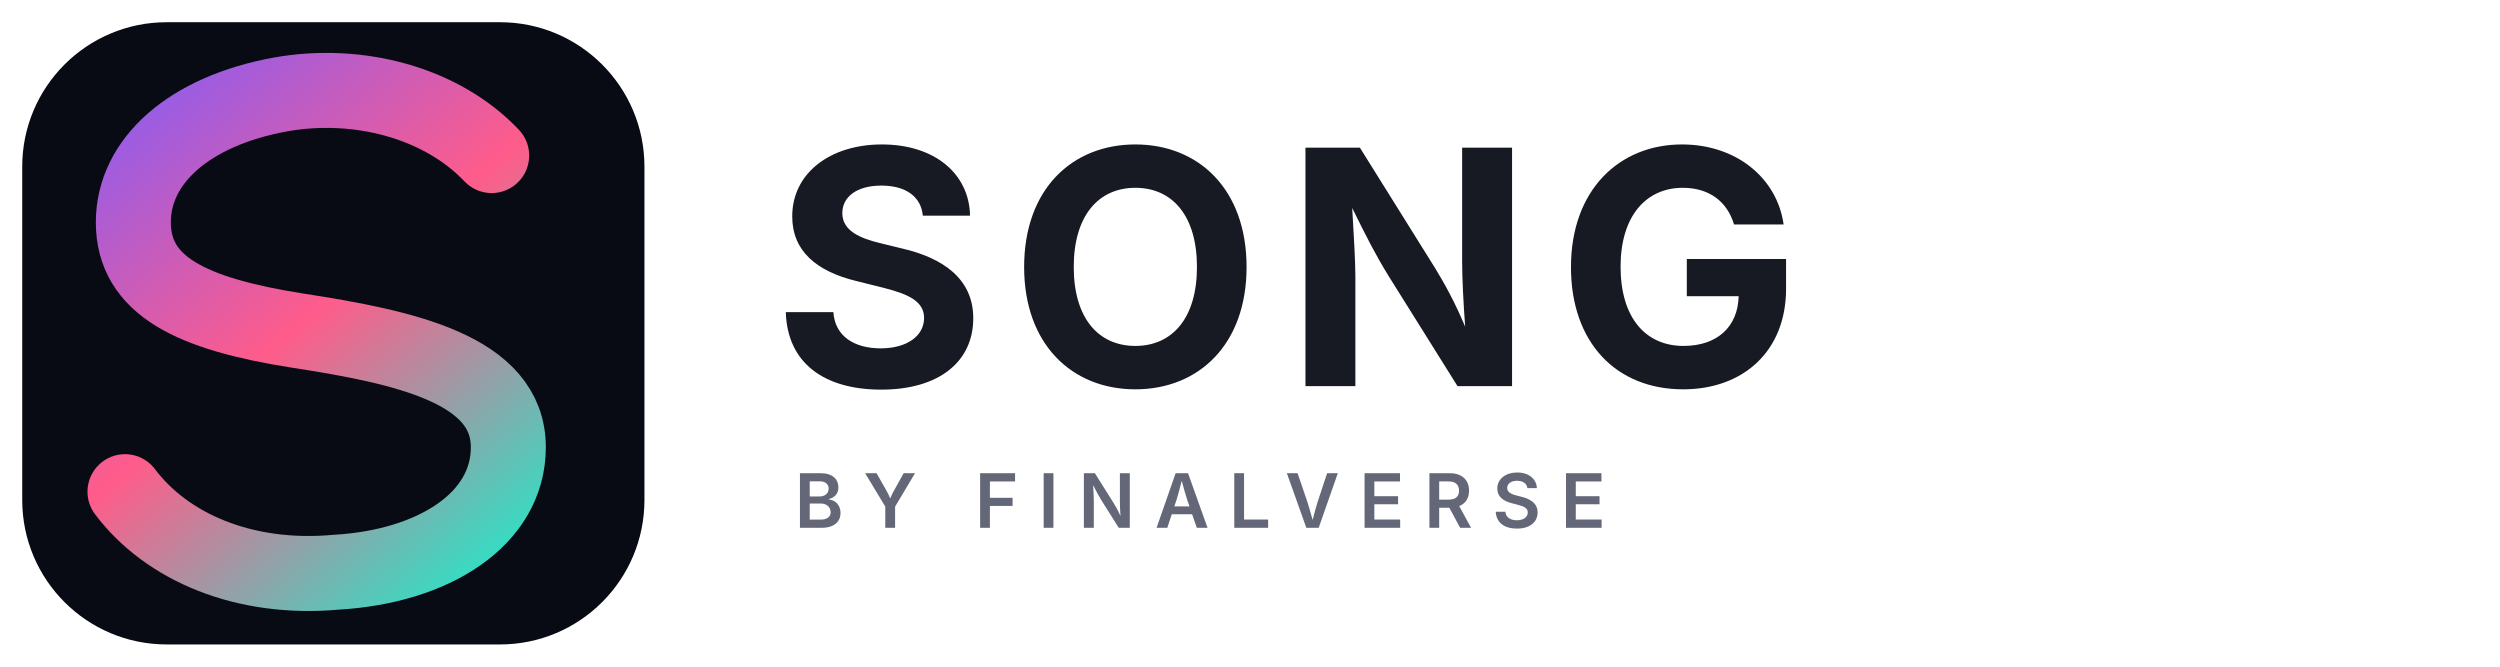
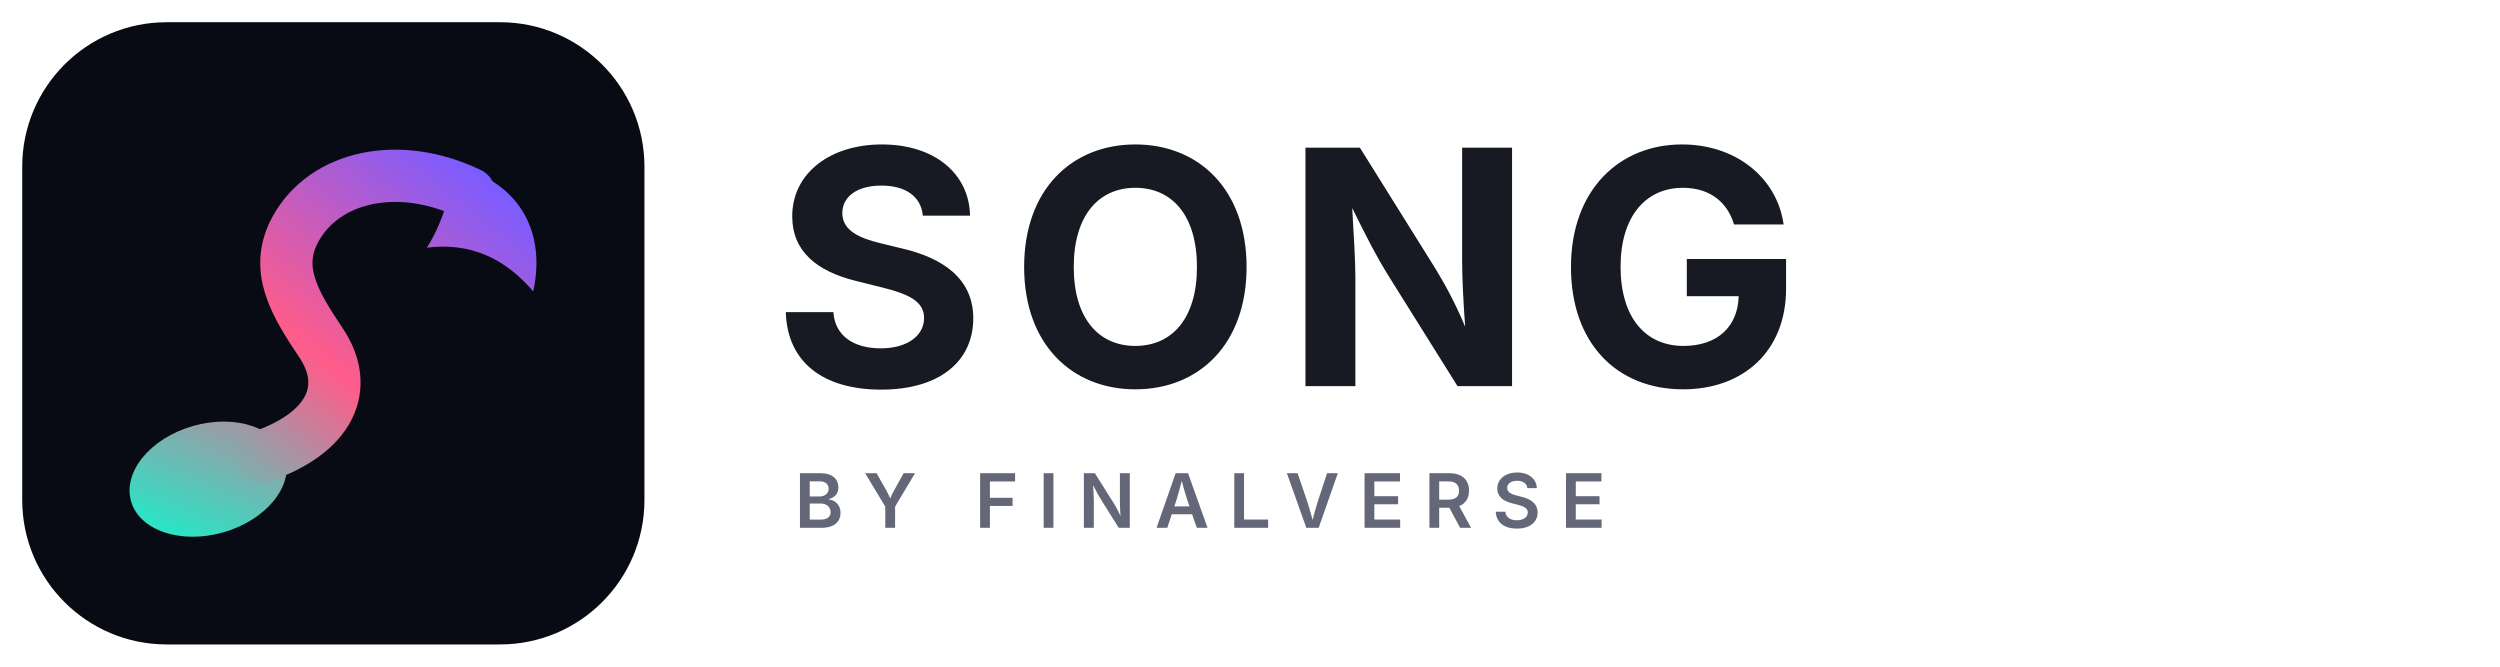
<svg xmlns="http://www.w3.org/2000/svg" width="900" height="240" viewBox="0 0 900 240" fill="none">
  <defs>
-     <linearGradient id="lockupMark" x1="42" y1="26" x2="194" y2="208" gradientUnits="userSpaceOnUse">
+     <linearGradient id="lockupMark" x1="735" y1="235" x2="250" y2="835" gradientUnits="userSpaceOnUse">
      <stop stop-color="#7C5CFF" />
      <stop offset="0.52" stop-color="#FF5C8A" />
      <stop offset="1" stop-color="#2DE2C5" />
    </linearGradient>
  </defs>
  <rect x="8" y="8" width="224" height="224" rx="52" fill="#090B14" />
-   <path d="M177 70C159 51 129 43 101 48C68 54 48 72 48 94C48 117 69 127 107 133C146 139 183 147 183 175C183 201 156 218 121 220C88 223 60 211 45 191" stroke="url(#lockupMark)" stroke-width="27" stroke-linecap="round" stroke-linejoin="round" transform="translate(0 -14)" />
+   <g transform="translate(8 8) scale(0.21875)">
+     <ellipse cx="306" cy="752" rx="132" ry="91" transform="rotate(-16 306 752)" fill="url(#lockupMark)" />
+     <path d="M390 716C510 676 540 600 492 528C447 461 414 405 450 340C498 253 620 226 736 282" stroke="url(#lockupMark)" stroke-width="86" stroke-linecap="round" stroke-linejoin="round" />
+     <path d="M710 237C810 258 864 337 841 443C795 389 738 362 666 371C691 331 705 285 710 237Z" fill="url(#lockupMark)" />
+   </g>
  <text x="278" y="139" fill="#171923" font-family="Inter, Avenir Next, Helvetica Neue, sans-serif" font-size="118" font-weight="720" letter-spacing="8">SONG</text>
  <text x="286" y="190" fill="#646777" font-family="Inter, Avenir Next, Helvetica Neue, sans-serif" font-size="27" font-weight="600" letter-spacing="7">BY FINALVERSE</text>
</svg>
